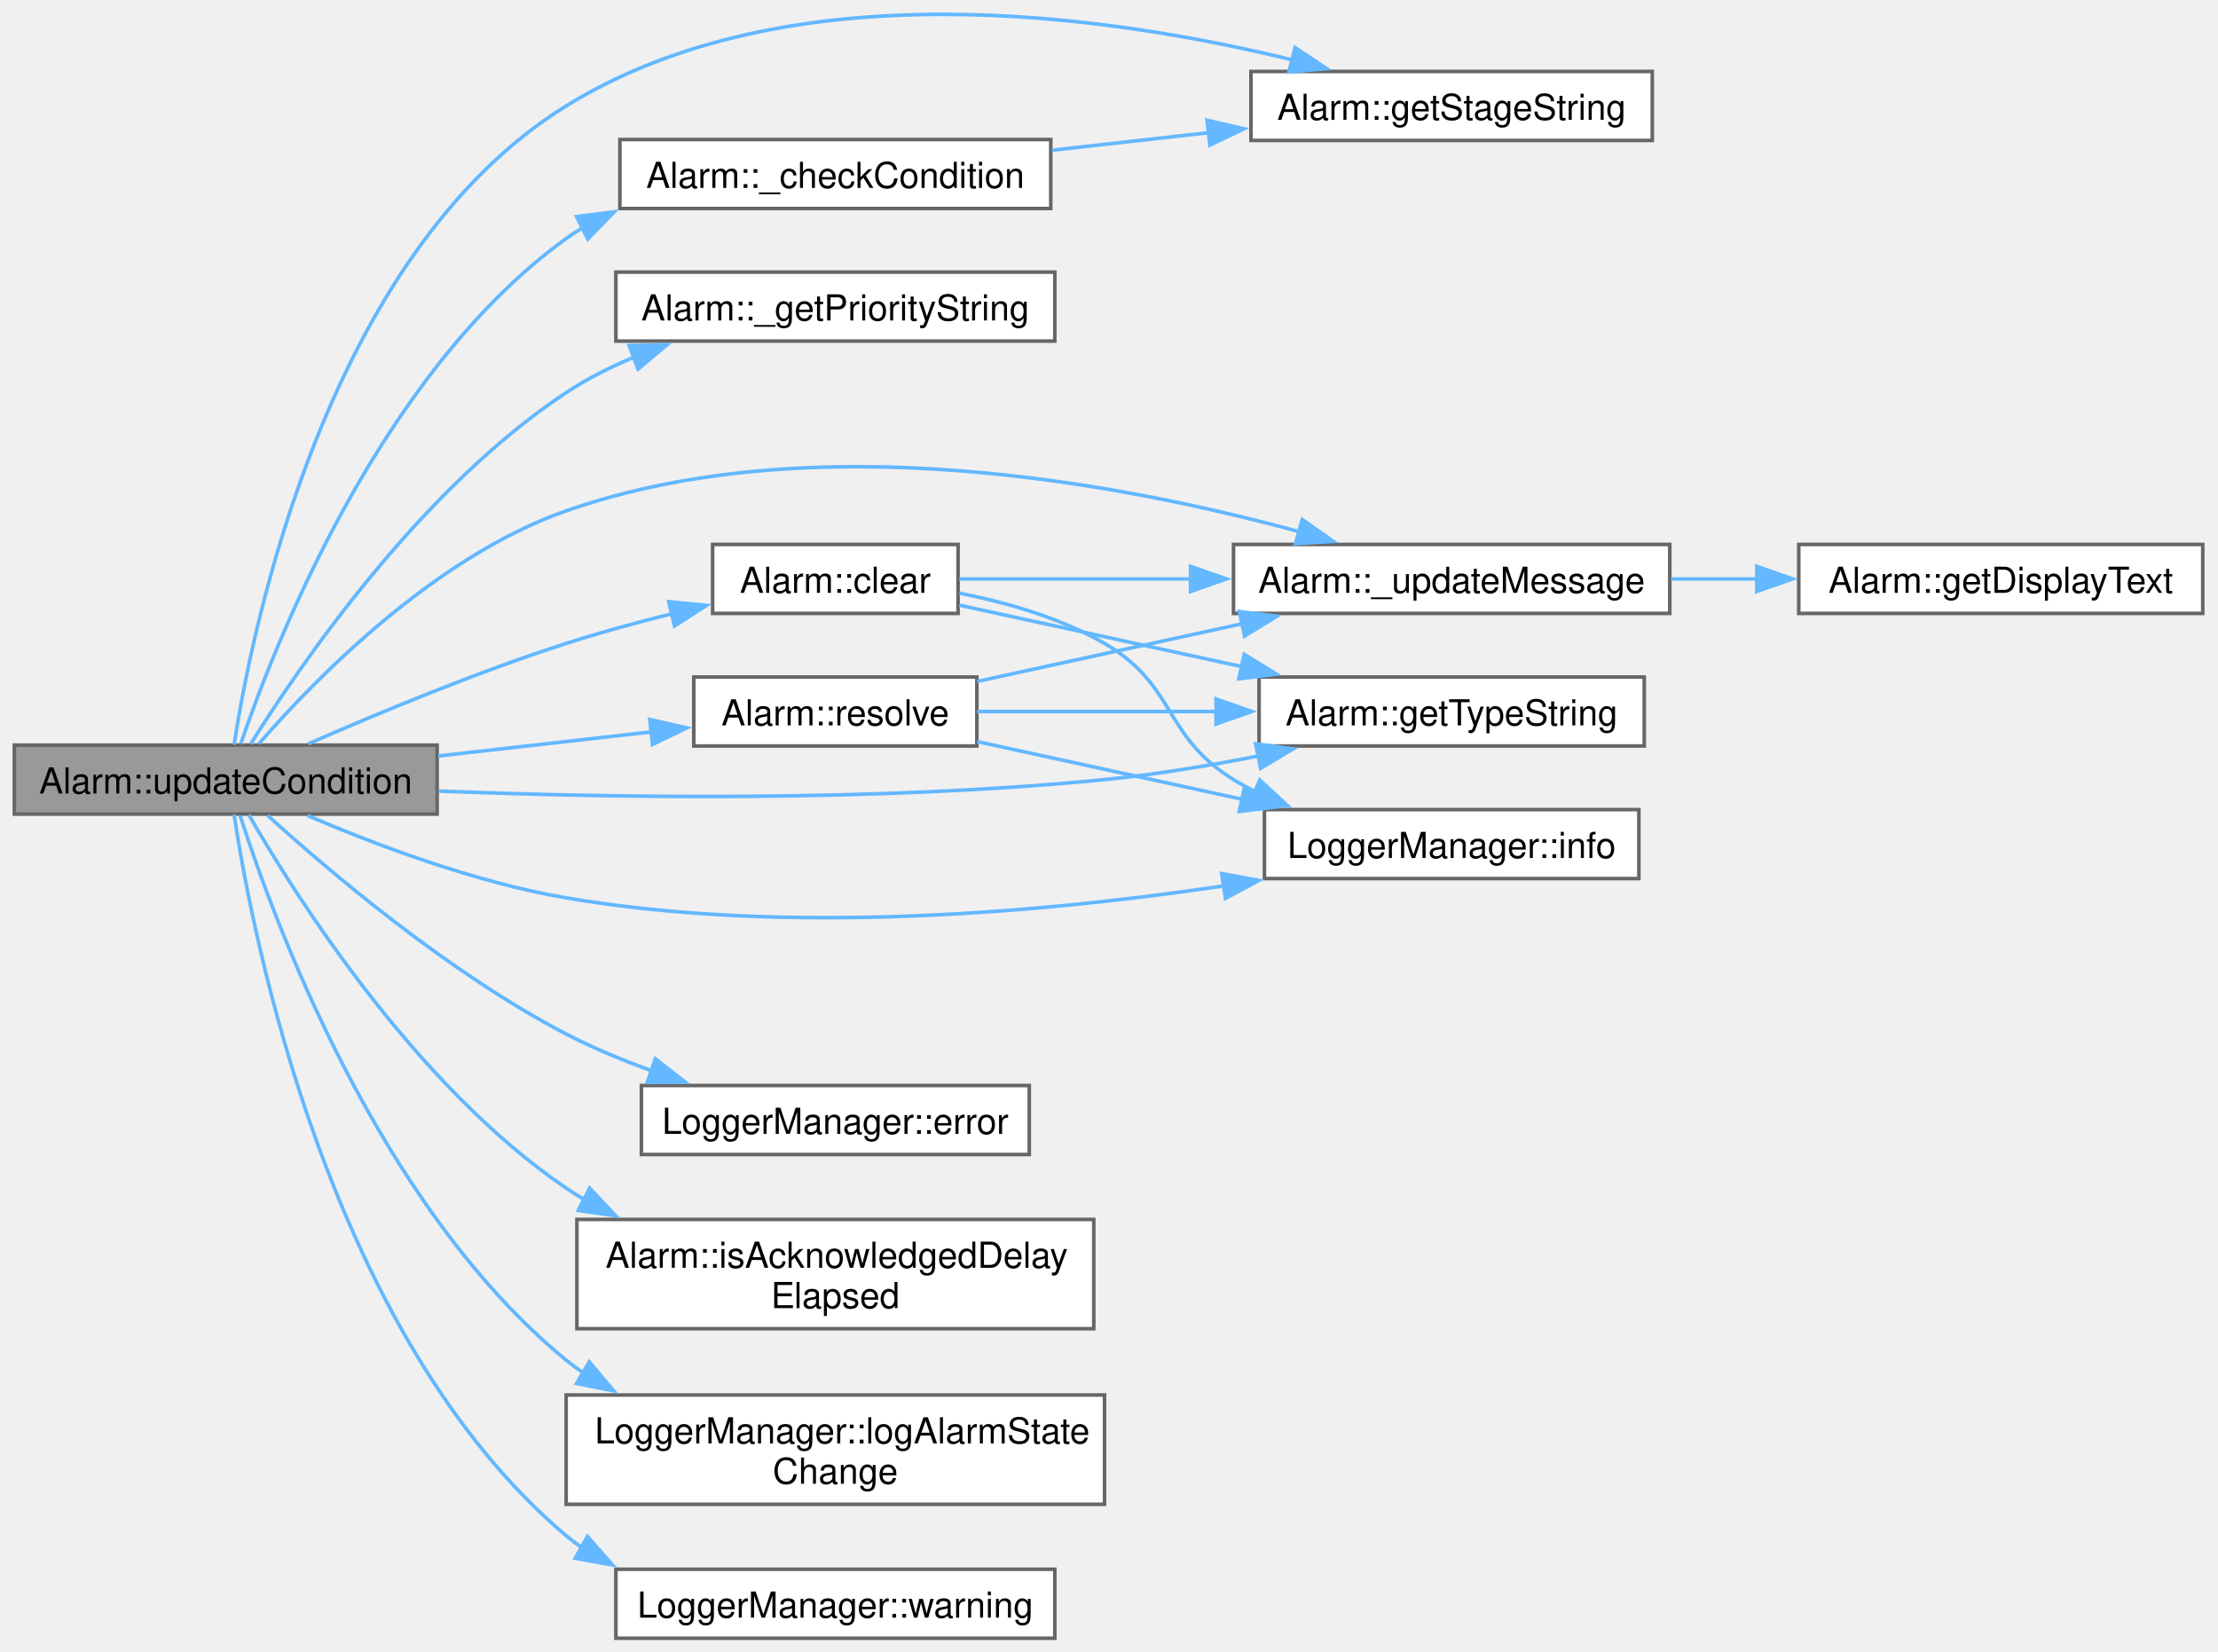
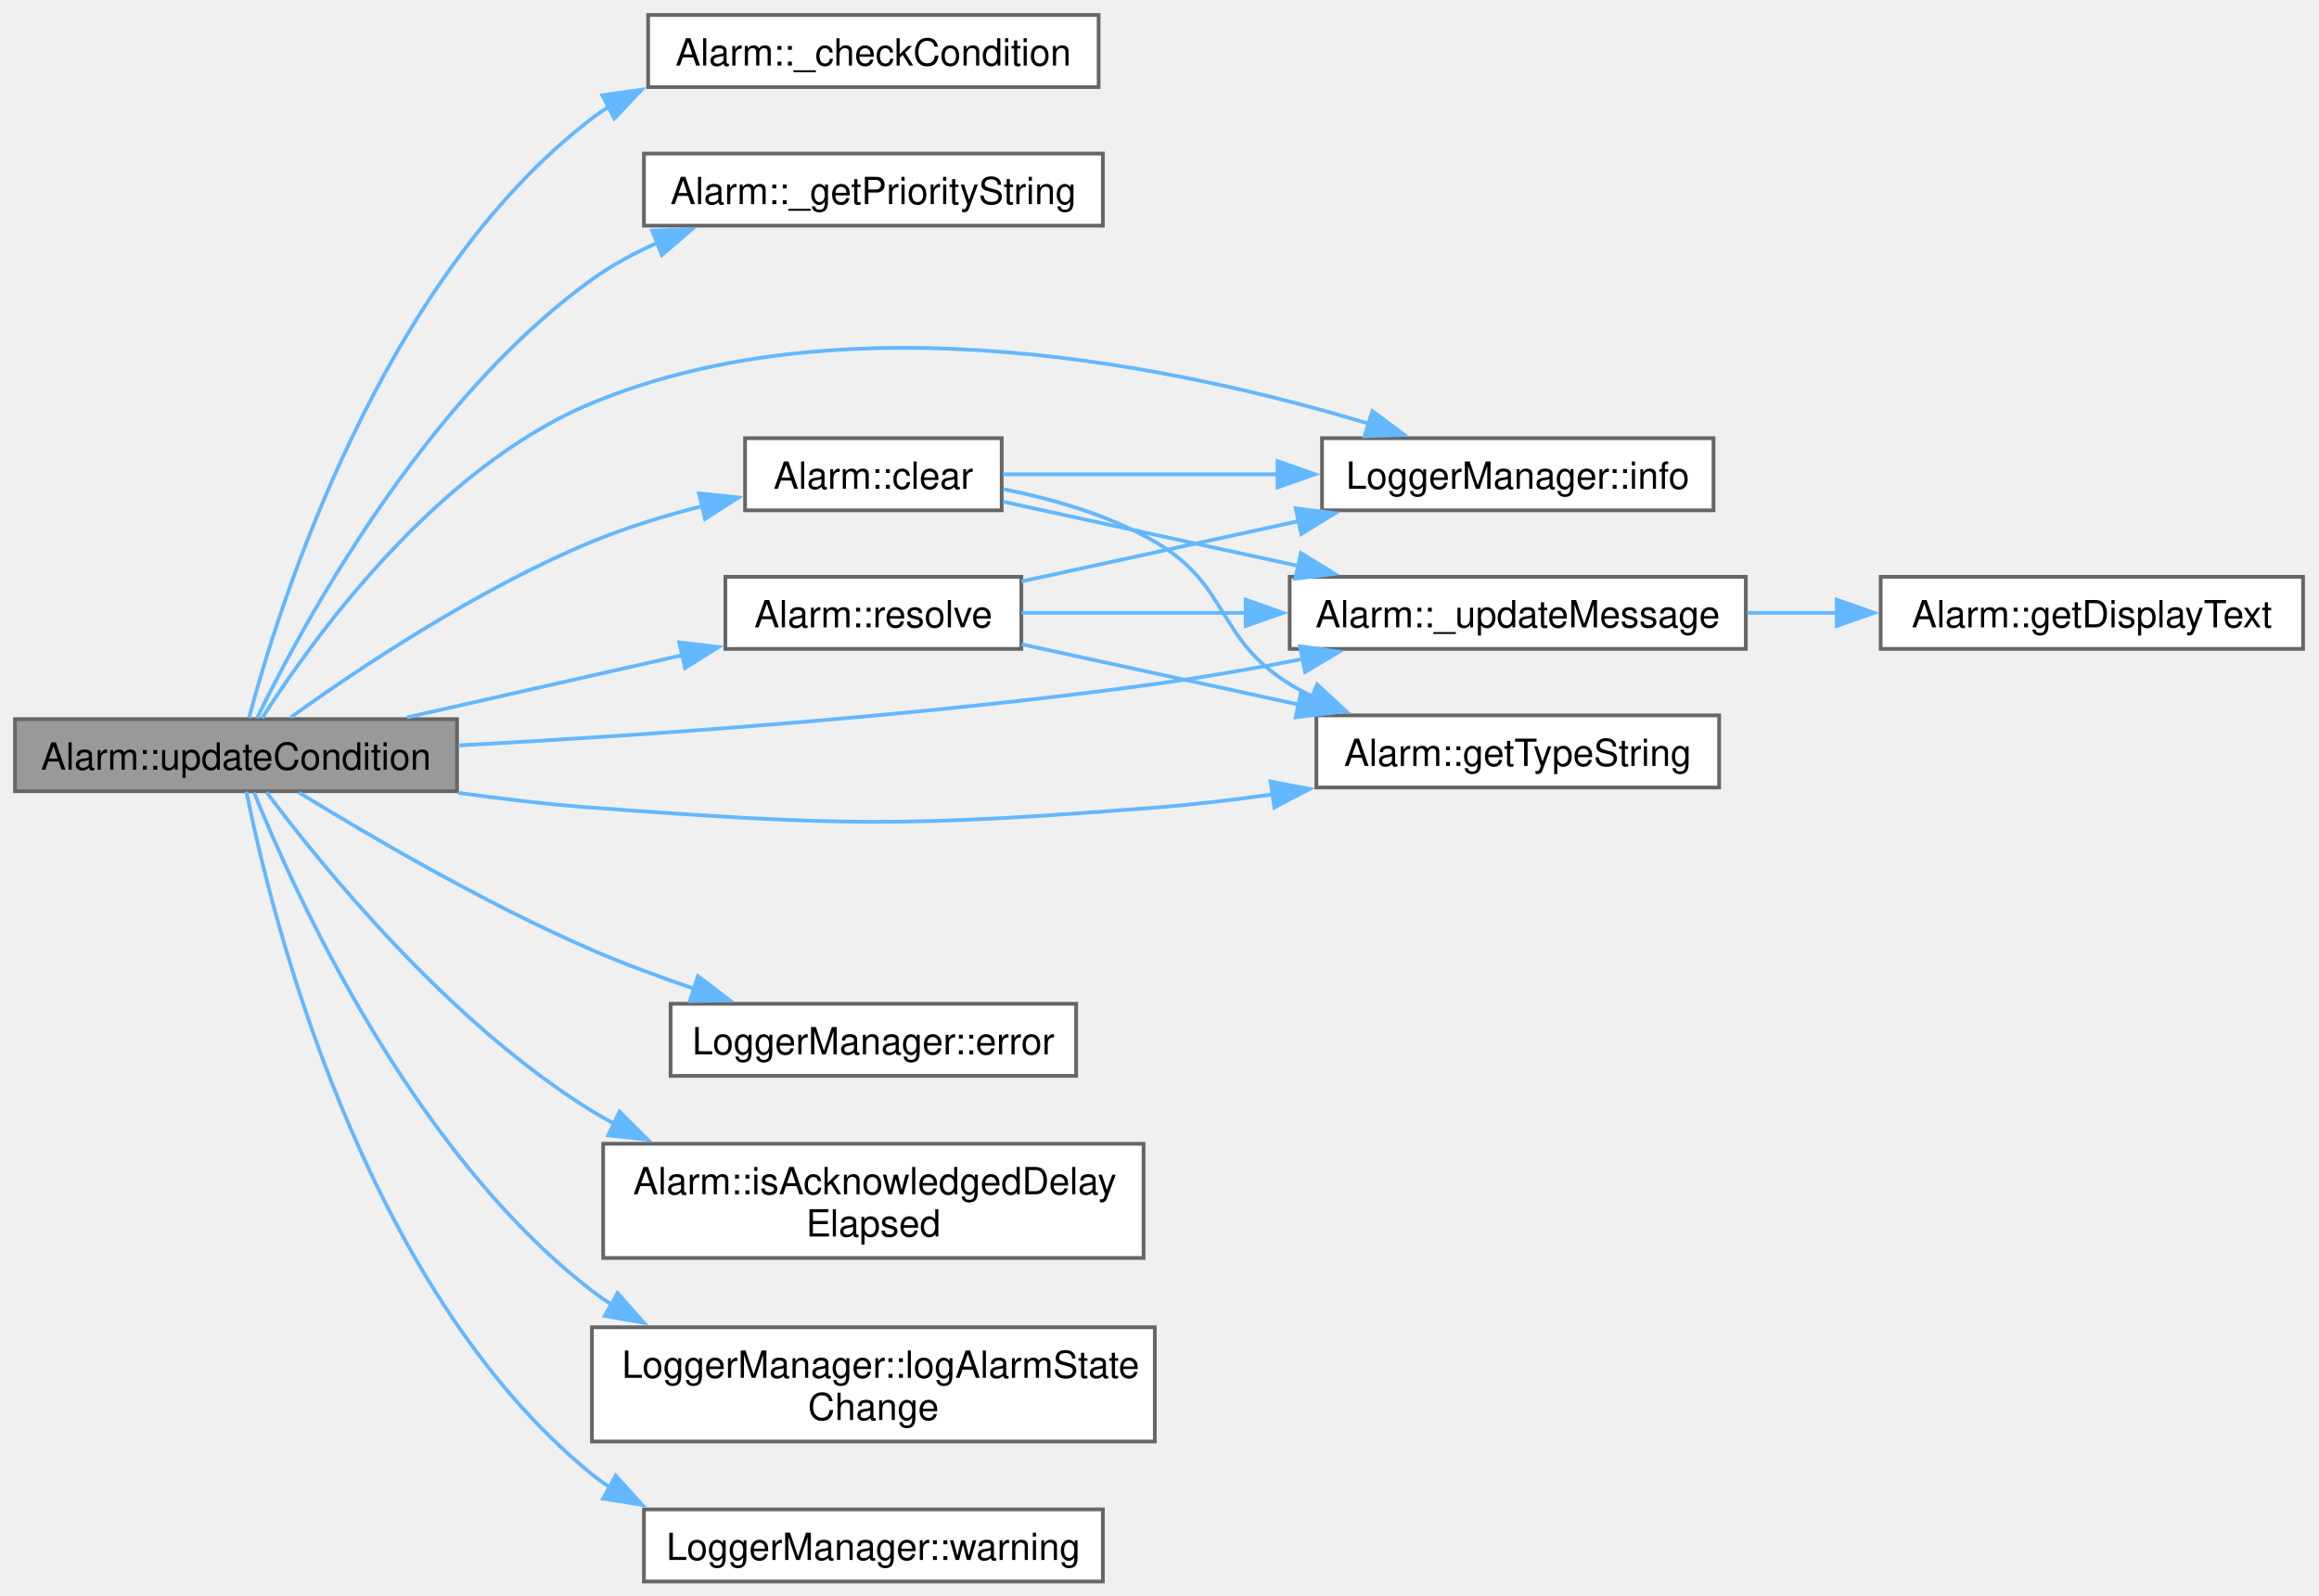
- <svg xmlns="http://www.w3.org/2000/svg" xmlns:xlink="http://www.w3.org/1999/xlink" width="619pt" height="461pt" viewBox="0.00 0.00 619.00 461.00">
-   <g id="graph0" class="graph" transform="scale(1 1) rotate(0) translate(4 457.19)">
+ <svg xmlns="http://www.w3.org/2000/svg" xmlns:xlink="http://www.w3.org/1999/xlink" width="619pt" height="426pt" viewBox="0.00 0.00 619.00 426.00">
+   <g id="graph0" class="graph" transform="scale(1 1) rotate(0) translate(4 422.25)">
    <g id="Node000001" class="node">
      <g id="a_Node000001">
        <a xlink:title="Update alarm condition based on current measurement.">
-           <polygon fill="#999999" stroke="#666666" points="118,-249.25 0,-249.25 0,-230 118,-230 118,-249.25" />
-           <text xml:space="preserve" text-anchor="middle" x="59" y="-235.75" font-family="Helvetica,sans-Serif" font-size="10.00">Alarm::updateCondition</text>
+           <polygon fill="#999999" stroke="#666666" points="118,-230.25 0,-230.25 0,-211 118,-211 118,-230.25" />
+           <text xml:space="preserve" text-anchor="middle" x="59" y="-216.75" font-family="Helvetica,sans-Serif" font-size="10.00">Alarm::updateCondition</text>
        </a>
      </g>
    </g>
    <g id="Node000002" class="node">
      <g id="a_Node000002">
        <a xlink:href="class_alarm.html#a28229f40ec51928641f04cd1e505bd6c" target="_top" xlink:title="Check if alarm condition is currently met.">
          <polygon fill="white" stroke="#666666" points="289.25,-418.25 169,-418.25 169,-399 289.25,-399 289.25,-418.25" />
          <text xml:space="preserve" text-anchor="middle" x="229.12" y="-404.75" font-family="Helvetica,sans-Serif" font-size="10.00">Alarm::_checkCondition</text>
        </a>
      </g>
    </g>
    <g id="edge1_Node000001_Node000002" class="edge">
      <g id="a_edge1_Node000001_Node000002">
        <a xlink:title=" ">
-           <path fill="none" stroke="#63b8ff" d="M63.19,-249.59C72.43,-276.83 101.95,-352.99 154,-390.62 155.55,-391.75 157.16,-392.8 158.82,-393.78" />
-           <polygon fill="#63b8ff" stroke="#63b8ff" points="156.91,-396.74 167.42,-398.08 160.04,-390.48 156.91,-396.74" />
+           <path fill="none" stroke="#63b8ff" d="M62.45,-230.53C70.26,-259.96 97.43,-347.45 154,-390.62 155.52,-391.79 157.1,-392.87 158.74,-393.89" />
+           <polygon fill="#63b8ff" stroke="#63b8ff" points="156.77,-396.81 167.26,-398.3 159.98,-390.59 156.77,-396.81" />
        </a>
      </g>
    </g>
    <g id="Node000003" class="node">
      <g id="a_Node000003">
-         <a xlink:href="class_alarm.html#a5f0ead4dbd06aa64bd316d99dc587302" target="_top" xlink:title="Get alarm stage as string.">
-           <polygon fill="white" stroke="#666666" points="457.12,-437.25 345.12,-437.25 345.12,-418 457.12,-418 457.12,-437.25" />
-           <text xml:space="preserve" text-anchor="middle" x="401.12" y="-423.75" font-family="Helvetica,sans-Serif" font-size="10.00">Alarm::getStageString</text>
-         </a>
-       </g>
-     </g>
-     <g id="edge11_Node000001_Node000003" class="edge">
-       <g id="a_edge11_Node000001_Node000003">
-         <a xlink:title=" ">
-           <path fill="none" stroke="#63b8ff" d="M61.33,-249.37C66.32,-281.81 87.26,-386.38 154,-427.62 215.97,-465.92 304.56,-453.21 356.83,-440.44" />
-           <polygon fill="#63b8ff" stroke="#63b8ff" points="357.44,-443.9 366.26,-438.03 355.7,-437.12 357.44,-443.9" />
-         </a>
-       </g>
-     </g>
-     <g id="Node000004" class="node">
-       <g id="a_Node000004">
        <a xlink:href="class_alarm.html#a052a73879f5cd039f6f7cb7ce02e6a9d" target="_top" xlink:title="Get priority as string (internal version)">
          <polygon fill="white" stroke="#666666" points="290.38,-381.25 167.88,-381.25 167.88,-362 290.38,-362 290.38,-381.25" />
          <text xml:space="preserve" text-anchor="middle" x="229.12" y="-367.75" font-family="Helvetica,sans-Serif" font-size="10.00">Alarm::_getPriorityString</text>
        </a>
      </g>
    </g>
+     <g id="edge2_Node000001_Node000003" class="edge">
+       <g id="a_edge2_Node000001_Node000003">
+         <a xlink:title=" ">
+           <path fill="none" stroke="#63b8ff" d="M64.61,-230.52C76.17,-254.31 108.79,-315.12 154,-347.62 159.35,-351.47 165.34,-354.72 171.54,-357.46" />
+           <polygon fill="#63b8ff" stroke="#63b8ff" points="170.1,-360.66 180.69,-361.06 172.67,-354.14 170.1,-360.66" />
+         </a>
+       </g>
+     </g>
+     <g id="Node000004" class="node">
+       <g id="a_Node000004">
+         <a xlink:href="class_alarm.html#a11b2da560dbc8653fa9dec671a78b980" target="_top" xlink:title="Update the alarm display message.">
+           <polygon fill="white" stroke="#666666" points="462,-268.25 340.25,-268.25 340.25,-249 462,-249 462,-268.25" />
+           <text xml:space="preserve" text-anchor="middle" x="401.12" y="-254.75" font-family="Helvetica,sans-Serif" font-size="10.00">Alarm::_updateMessage</text>
+         </a>
+       </g>
+     </g>
    <g id="edge3_Node000001_Node000004" class="edge">
      <g id="a_edge3_Node000001_Node000004">
        <a xlink:title=" ">
-           <path fill="none" stroke="#63b8ff" d="M65.97,-249.57C79.16,-270.73 112.94,-320.49 154,-347.62 159.85,-351.49 166.37,-354.78 173.05,-357.55" />
-           <polygon fill="#63b8ff" stroke="#63b8ff" points="171.6,-360.75 182.19,-360.99 174.06,-354.19 171.6,-360.75" />
-         </a>
-       </g>
-     </g>
-     <g id="Node000005" class="node">
-       <g id="a_Node000005">
-         <a xlink:href="class_alarm.html#a11b2da560dbc8653fa9dec671a78b980" target="_top" xlink:title="Update the alarm display message.">
-           <polygon fill="white" stroke="#666666" points="462,-305.25 340.25,-305.25 340.25,-286 462,-286 462,-305.25" />
-           <text xml:space="preserve" text-anchor="middle" x="401.12" y="-291.75" font-family="Helvetica,sans-Serif" font-size="10.00">Alarm::_updateMessage</text>
-         </a>
-       </g>
-     </g>
-     <g id="edge4_Node000001_Node000005" class="edge">
-       <g id="a_edge4_Node000001_Node000005">
-         <a xlink:title=" ">
-           <path fill="none" stroke="#63b8ff" d="M68.29,-249.67C83.27,-266.92 116.76,-301.59 154,-314.62 222.67,-338.66 308.51,-322.46 358.54,-308.82" />
-           <polygon fill="#63b8ff" stroke="#63b8ff" points="359.43,-312.21 368.1,-306.11 357.52,-305.47 359.43,-312.21" />
-         </a>
-       </g>
-     </g>
-     <g id="Node000007" class="node">
-       <g id="a_Node000007">
+           <path fill="none" stroke="#63b8ff" d="M118.44,-223.23C168.05,-225.91 241.05,-230.93 304.25,-239.62 317.12,-241.39 330.87,-243.81 343.82,-246.32" />
+           <polygon fill="#63b8ff" stroke="#63b8ff" points="342.98,-249.72 353.47,-248.24 344.35,-242.85 342.98,-249.72" />
+         </a>
+       </g>
+     </g>
+     <g id="Node000006" class="node">
+       <g id="a_Node000006">
        <a xlink:href="class_alarm.html#adc66e3d22e173b00c59b040369030a17" target="_top" xlink:title="Clear the alarm condition.">
          <polygon fill="white" stroke="#666666" points="263.38,-305.25 194.88,-305.25 194.88,-286 263.38,-286 263.38,-305.25" />
          <text xml:space="preserve" text-anchor="middle" x="229.12" y="-291.75" font-family="Helvetica,sans-Serif" font-size="10.00">Alarm::clear</text>
        </a>
      </g>
    </g>
-     <g id="edge6_Node000001_Node000007" class="edge">
-       <g id="a_edge6_Node000001_Node000007">
-         <a xlink:title=" ">
-           <path fill="none" stroke="#63b8ff" d="M82.07,-249.62C100.91,-257.88 128.86,-269.54 154,-277.62 163.42,-280.66 173.66,-283.45 183.44,-285.89" />
-           <polygon fill="#63b8ff" stroke="#63b8ff" points="182.61,-289.29 193.16,-288.23 184.25,-282.49 182.61,-289.29" />
+     <g id="edge5_Node000001_Node000006" class="edge">
+       <g id="a_edge5_Node000001_Node000006">
+         <a xlink:title=" ">
+           <path fill="none" stroke="#63b8ff" d="M73.61,-230.74C91.28,-243.42 123.48,-265.02 154,-277.62 163.34,-281.48 173.69,-284.64 183.63,-287.17" />
+           <polygon fill="#63b8ff" stroke="#63b8ff" points="182.58,-290.52 193.12,-289.42 184.2,-283.71 182.58,-290.52" />
+         </a>
+       </g>
+     </g>
+     <g id="Node000007" class="node">
+       <g id="a_Node000007">
+         <a xlink:href="class_alarm.html#abd578ec75a5ac9bce00b7ce7207c5d8c" target="_top" xlink:title="Get alarm type as string.">
+           <polygon fill="white" stroke="#666666" points="454.88,-231.25 347.38,-231.25 347.38,-212 454.88,-212 454.88,-231.25" />
+           <text xml:space="preserve" text-anchor="middle" x="401.12" y="-217.75" font-family="Helvetica,sans-Serif" font-size="10.00">Alarm::getTypeString</text>
+         </a>
+       </g>
+     </g>
+     <g id="edge10_Node000001_Node000007" class="edge">
+       <g id="a_edge10_Node000001_Node000007">
+         <a xlink:title=" ">
+           <path fill="none" stroke="#63b8ff" d="M118.27,-210.58C130.06,-208.93 142.4,-207.48 154,-206.62 220.6,-201.69 237.67,-201.45 304.25,-206.62 314.49,-207.42 325.29,-208.69 335.8,-210.16" />
+           <polygon fill="#63b8ff" stroke="#63b8ff" points="335.15,-213.6 345.55,-211.6 336.17,-206.67 335.15,-213.6" />
        </a>
      </g>
    </g>
    <g id="Node000008" class="node">
      <g id="a_Node000008">
-         <a xlink:href="class_alarm.html#abd578ec75a5ac9bce00b7ce7207c5d8c" target="_top" xlink:title="Get alarm type as string.">
-           <polygon fill="white" stroke="#666666" points="454.88,-268.25 347.38,-268.25 347.38,-249 454.88,-249 454.88,-268.25" />
-           <text xml:space="preserve" text-anchor="middle" x="401.12" y="-254.75" font-family="Helvetica,sans-Serif" font-size="10.00">Alarm::getTypeString</text>
-         </a>
-       </g>
-     </g>
-     <g id="edge12_Node000001_Node000008" class="edge">
-       <g id="a_edge12_Node000001_Node000008">
-         <a xlink:title=" ">
-           <path fill="none" stroke="#63b8ff" d="M118.39,-236.43C167.97,-234.48 240.95,-233.41 304.25,-239.62 318.37,-241.01 333.5,-243.52 347.47,-246.27" />
-           <polygon fill="#63b8ff" stroke="#63b8ff" points="346.41,-249.62 356.9,-248.2 347.81,-242.77 346.41,-249.62" />
+         <a xlink:href="class_logger_manager.html#a5c1373ccc47f4112b596fe6f84fbbc21" target="_top" xlink:title="Log informational message (static convenience method)">
+           <polygon fill="white" stroke="#666666" points="453.38,-305.25 348.88,-305.25 348.88,-286 453.38,-286 453.38,-305.25" />
+           <text xml:space="preserve" text-anchor="middle" x="401.12" y="-291.75" font-family="Helvetica,sans-Serif" font-size="10.00">LoggerManager::info</text>
+         </a>
+       </g>
+     </g>
+     <g id="edge11_Node000001_Node000008" class="edge">
+       <g id="a_edge11_Node000001_Node000008">
+         <a xlink:title=" ">
+           <path fill="none" stroke="#63b8ff" d="M65.98,-230.53C78.97,-250.94 111.99,-297.23 154,-314.62 222.69,-343.08 311.31,-324.24 361.31,-309.14" />
+           <polygon fill="#63b8ff" stroke="#63b8ff" points="362.32,-312.49 370.82,-306.16 360.23,-305.81 362.32,-312.49" />
        </a>
      </g>
    </g>
    <g id="Node000009" class="node">
      <g id="a_Node000009">
-         <a xlink:href="class_logger_manager.html#a5c1373ccc47f4112b596fe6f84fbbc21" target="_top" xlink:title="Log informational message (static convenience method)">
-           <polygon fill="white" stroke="#666666" points="453.38,-231.25 348.88,-231.25 348.88,-212 453.38,-212 453.38,-231.25" />
-           <text xml:space="preserve" text-anchor="middle" x="401.12" y="-217.75" font-family="Helvetica,sans-Serif" font-size="10.00">LoggerManager::info</text>
-         </a>
-       </g>
-     </g>
-     <g id="edge13_Node000001_Node000009" class="edge">
-       <g id="a_edge13_Node000001_Node000009">
-         <a xlink:title=" ">
-           <path fill="none" stroke="#63b8ff" d="M81.85,-229.58C100.55,-221.56 128.42,-210.98 154,-206.62 215.86,-196.08 287.57,-202.53 337.57,-209.97" />
-           <polygon fill="#63b8ff" stroke="#63b8ff" points="336.93,-213.41 347.35,-211.49 338.01,-206.49 336.93,-213.41" />
-         </a>
-       </g>
-     </g>
-     <g id="Node000010" class="node">
-       <g id="a_Node000010">
        <a xlink:href="class_logger_manager.html#aef24f00186213fa78be3b104a50d58e6" target="_top" xlink:title="Log error message (static convenience method)">
          <polygon fill="white" stroke="#666666" points="283.25,-154.25 175,-154.25 175,-135 283.25,-135 283.25,-154.25" />
          <text xml:space="preserve" text-anchor="middle" x="229.12" y="-140.75" font-family="Helvetica,sans-Serif" font-size="10.00">LoggerManager::error</text>
        </a>
      </g>
    </g>
-     <g id="edge10_Node000001_Node000010" class="edge">
-       <g id="a_edge10_Node000001_Node000010">
-         <a xlink:title=" ">
-           <path fill="none" stroke="#63b8ff" d="M70.75,-229.57C87.4,-214.45 120.98,-185.81 154,-168.62 161.51,-164.72 169.77,-161.28 177.98,-158.33" />
-           <polygon fill="#63b8ff" stroke="#63b8ff" points="178.88,-161.72 187.23,-155.2 176.64,-155.09 178.88,-161.72" />
-         </a>
-       </g>
-     </g>
-     <g id="Node000011" class="node">
-       <g id="a_Node000011">
+     <g id="edge9_Node000001_Node000009" class="edge">
+       <g id="a_edge9_Node000001_Node000009">
+         <a xlink:title=" ">
+           <path fill="none" stroke="#63b8ff" d="M75.82,-210.63C94.13,-199.37 125.43,-181.02 154,-168.62 162.65,-164.88 172.08,-161.39 181.22,-158.3" />
+           <polygon fill="#63b8ff" stroke="#63b8ff" points="182.3,-161.63 190.73,-155.21 180.14,-154.97 182.3,-161.63" />
+         </a>
+       </g>
+     </g>
+     <g id="Node000010" class="node">
+       <g id="a_Node000010">
        <a xlink:href="class_alarm.html#a6404e8478e8c2d726e9399ea1f2268b2" target="_top" xlink:title="Check if acknowledged delay has elapsed.">
          <polygon fill="white" stroke="#666666" points="301.25,-116.88 157,-116.88 157,-86.38 301.25,-86.38 301.25,-116.88" />
          <text xml:space="preserve" text-anchor="start" x="165" y="-103.38" font-family="Helvetica,sans-Serif" font-size="10.00">Alarm::isAcknowledgedDelay</text>
          <text xml:space="preserve" text-anchor="middle" x="229.12" y="-92.12" font-family="Helvetica,sans-Serif" font-size="10.00">Elapsed</text>
        </a>
      </g>
    </g>
-     <g id="edge14_Node000001_Node000011" class="edge">
-       <g id="a_edge14_Node000001_Node000011">
-         <a xlink:title=" ">
-           <path fill="none" stroke="#63b8ff" d="M65.44,-229.79C78.07,-207.83 111.58,-154.47 154,-125.62 155.61,-124.53 157.28,-123.48 158.99,-122.47" />
-           <polygon fill="#63b8ff" stroke="#63b8ff" points="160.56,-125.6 167.84,-117.9 157.35,-119.38 160.56,-125.6" />
-         </a>
-       </g>
-     </g>
-     <g id="Node000012" class="node">
-       <g id="a_Node000012">
+     <g id="edge12_Node000001_Node000010" class="edge">
+       <g id="a_edge12_Node000001_Node000010">
+         <a xlink:title=" ">
+           <path fill="none" stroke="#63b8ff" d="M67.13,-210.76C81.45,-191.61 115.67,-149.23 154,-125.62 155.9,-124.45 157.86,-123.34 159.87,-122.27" />
+           <polygon fill="#63b8ff" stroke="#63b8ff" points="161.36,-125.44 168.88,-117.97 158.34,-119.12 161.36,-125.44" />
+         </a>
+       </g>
+     </g>
+     <g id="Node000011" class="node">
+       <g id="a_Node000011">
        <a xlink:href="class_logger_manager.html#aa74d58708cf5cdf8ddafad648edadcf7" target="_top" xlink:title=" ">
          <polygon fill="white" stroke="#666666" points="304.25,-67.88 154,-67.88 154,-37.38 304.25,-37.38 304.25,-67.88" />
          <text xml:space="preserve" text-anchor="start" x="162" y="-54.38" font-family="Helvetica,sans-Serif" font-size="10.00">LoggerManager::logAlarmState</text>
          <text xml:space="preserve" text-anchor="middle" x="229.12" y="-43.12" font-family="Helvetica,sans-Serif" font-size="10.00">Change</text>
        </a>
      </g>
    </g>
-     <g id="edge15_Node000001_Node000012" class="edge">
-       <g id="a_edge15_Node000001_Node000012">
-         <a xlink:title=" ">
-           <path fill="none" stroke="#63b8ff" d="M63.02,-229.6C72.02,-201.39 101.38,-120.63 154,-77.62 155.52,-76.38 157.1,-75.2 158.74,-74.08" />
-           <polygon fill="#63b8ff" stroke="#63b8ff" points="160.46,-77.13 167.29,-69.03 156.9,-71.1 160.46,-77.13" />
-         </a>
-       </g>
-     </g>
-     <g id="Node000013" class="node">
-       <g id="a_Node000013">
+     <g id="edge13_Node000001_Node000011" class="edge">
+       <g id="a_edge13_Node000001_Node000011">
+         <a xlink:title=" ">
+           <path fill="none" stroke="#63b8ff" d="M63.81,-210.67C74.21,-184.83 105.55,-115.02 154,-77.62 155.73,-76.29 157.54,-75.02 159.41,-73.82" />
+           <polygon fill="#63b8ff" stroke="#63b8ff" points="160.85,-77.02 167.85,-69.08 157.42,-70.92 160.85,-77.02" />
+         </a>
+       </g>
+     </g>
+     <g id="Node000012" class="node">
+       <g id="a_Node000012">
        <a xlink:href="class_alarm.html#a73e7673d61f82aa21441c75f2cee2c6f" target="_top" xlink:title="Resolve the alarm completely.">
          <polygon fill="white" stroke="#666666" points="268.62,-268.25 189.62,-268.25 189.62,-249 268.62,-249 268.62,-268.25" />
          <text xml:space="preserve" text-anchor="middle" x="229.12" y="-254.75" font-family="Helvetica,sans-Serif" font-size="10.00">Alarm::resolve</text>
        </a>
      </g>
    </g>
-     <g id="edge16_Node000001_Node000013" class="edge">
-       <g id="a_edge16_Node000001_Node000013">
-         <a xlink:title=" ">
-           <path fill="none" stroke="#63b8ff" d="M118.33,-246.22C137.73,-248.41 159.15,-250.83 177.89,-252.95" />
-           <polygon fill="#63b8ff" stroke="#63b8ff" points="177.33,-256.41 187.66,-254.05 178.11,-249.45 177.33,-256.41" />
-         </a>
-       </g>
-     </g>
-     <g id="Node000014" class="node">
-       <g id="a_Node000014">
+     <g id="edge14_Node000001_Node000012" class="edge">
+       <g id="a_edge14_Node000001_Node000012">
+         <a xlink:title=" ">
+           <path fill="none" stroke="#63b8ff" d="M104.61,-230.71C127.27,-235.83 154.87,-242.07 178.23,-247.35" />
+           <polygon fill="#63b8ff" stroke="#63b8ff" points="177.31,-250.73 187.84,-249.52 178.86,-243.9 177.31,-250.73" />
+         </a>
+       </g>
+     </g>
+     <g id="Node000013" class="node">
+       <g id="a_Node000013">
        <a xlink:href="class_logger_manager.html#a0d52b0ff7bff22817e987ad753102854" target="_top" xlink:title="Log warning message (static convenience method)">
          <polygon fill="white" stroke="#666666" points="290.38,-19.25 167.88,-19.25 167.88,0 290.38,0 290.38,-19.25" />
          <text xml:space="preserve" text-anchor="middle" x="229.12" y="-5.75" font-family="Helvetica,sans-Serif" font-size="10.00">LoggerManager::warning</text>
        </a>
      </g>
    </g>
-     <g id="edge20_Node000001_Node000014" class="edge">
-       <g id="a_edge20_Node000001_Node000014">
-         <a xlink:title=" ">
-           <path fill="none" stroke="#63b8ff" d="M61.32,-229.87C66.4,-196.3 87.82,-84.51 154,-28.62 155.47,-27.39 157,-26.23 158.59,-25.14" />
-           <polygon fill="#63b8ff" stroke="#63b8ff" points="159.94,-28.4 166.95,-20.45 156.52,-22.3 159.94,-28.4" />
-         </a>
-       </g>
-     </g>
-     <g id="edge2_Node000002_Node000003" class="edge">
-       <g id="a_edge2_Node000002_Node000003">
-         <a xlink:title=" ">
-           <path fill="none" stroke="#63b8ff" d="M289.58,-415.27C303.71,-416.85 318.88,-418.54 333.31,-420.16" />
-           <polygon fill="#63b8ff" stroke="#63b8ff" points="332.86,-423.63 343.19,-421.26 333.64,-416.67 332.86,-423.63" />
-         </a>
-       </g>
-     </g>
-     <g id="Node000006" class="node">
-       <g id="a_Node000006">
+     <g id="edge18_Node000001_Node000013" class="edge">
+       <g id="a_edge18_Node000001_Node000013">
+         <a xlink:title=" ">
+           <path fill="none" stroke="#63b8ff" d="M61.79,-210.87C68.1,-179.25 92.4,-78.76 154,-28.62 155.52,-27.39 157.12,-26.23 158.77,-25.14" />
+           <polygon fill="#63b8ff" stroke="#63b8ff" points="160.33,-28.28 167.44,-20.43 156.98,-22.13 160.33,-28.28" />
+         </a>
+       </g>
+     </g>
+     <g id="Node000005" class="node">
+       <g id="a_Node000005">
        <a xlink:href="class_alarm.html#a480e1d6d474da0cd4e5dd557e41cb87e" target="_top" xlink:title="Get formatted display text for UI.">
-           <polygon fill="white" stroke="#666666" points="610.75,-305.25 498,-305.25 498,-286 610.75,-286 610.75,-305.25" />
-           <text xml:space="preserve" text-anchor="middle" x="554.38" y="-291.75" font-family="Helvetica,sans-Serif" font-size="10.00">Alarm::getDisplayText</text>
-         </a>
-       </g>
-     </g>
-     <g id="edge5_Node000005_Node000006" class="edge">
-       <g id="a_edge5_Node000005_Node000006">
-         <a xlink:title=" ">
-           <path fill="none" stroke="#63b8ff" d="M462.34,-295.62C470.29,-295.62 478.48,-295.62 486.53,-295.62" />
-           <polygon fill="#63b8ff" stroke="#63b8ff" points="486.27,-299.13 496.27,-295.63 486.27,-292.13 486.27,-299.13" />
-         </a>
-       </g>
-     </g>
-     <g id="edge7_Node000007_Node000005" class="edge">
-       <g id="a_edge7_Node000007_Node000005">
-         <a xlink:title=" ">
-           <path fill="none" stroke="#63b8ff" d="M263.71,-295.62C282.25,-295.62 306.02,-295.62 328.51,-295.62" />
-           <polygon fill="#63b8ff" stroke="#63b8ff" points="328.26,-299.13 338.26,-295.63 328.26,-292.13 328.26,-299.13" />
-         </a>
-       </g>
-     </g>
-     <g id="edge8_Node000007_Node000008" class="edge">
-       <g id="a_edge8_Node000007_Node000008">
+           <polygon fill="white" stroke="#666666" points="610.75,-268.25 498,-268.25 498,-249 610.75,-249 610.75,-268.25" />
+           <text xml:space="preserve" text-anchor="middle" x="554.38" y="-254.75" font-family="Helvetica,sans-Serif" font-size="10.00">Alarm::getDisplayText</text>
+         </a>
+       </g>
+     </g>
+     <g id="edge4_Node000004_Node000005" class="edge">
+       <g id="a_edge4_Node000004_Node000005">
+         <a xlink:title=" ">
+           <path fill="none" stroke="#63b8ff" d="M462.34,-258.62C470.29,-258.62 478.48,-258.62 486.53,-258.62" />
+           <polygon fill="#63b8ff" stroke="#63b8ff" points="486.27,-262.13 496.27,-258.63 486.27,-255.13 486.27,-262.13" />
+         </a>
+       </g>
+     </g>
+     <g id="edge6_Node000006_Node000004" class="edge">
+       <g id="a_edge6_Node000006_Node000004">
        <a xlink:title=" ">
          <path fill="none" stroke="#63b8ff" d="M263.71,-288.31C286.23,-283.41 316.47,-276.83 342.75,-271.11" />
          <polygon fill="#63b8ff" stroke="#63b8ff" points="343.23,-274.59 352.26,-269.04 341.74,-267.75 343.23,-274.59" />
        </a>
      </g>
    </g>
-     <g id="edge9_Node000007_Node000009" class="edge">
-       <g id="a_edge9_Node000007_Node000009">
+     <g id="edge7_Node000006_Node000007" class="edge">
+       <g id="a_edge7_Node000006_Node000007">
        <a xlink:title=" ">
          <path fill="none" stroke="#63b8ff" d="M263.77,-291.65C277.03,-289.04 291.99,-284.73 304.25,-277.62 324.38,-265.96 320.44,-251.83 340.25,-239.62 342.24,-238.4 344.31,-237.26 346.44,-236.19" />
          <polygon fill="#63b8ff" stroke="#63b8ff" points="347.59,-239.5 355.37,-232.3 344.8,-233.08 347.59,-239.5" />
        </a>
      </g>
    </g>
-     <g id="edge17_Node000013_Node000005" class="edge">
-       <g id="a_edge17_Node000013_Node000005">
+     <g id="edge8_Node000006_Node000008" class="edge">
+       <g id="a_edge8_Node000006_Node000008">
+         <a xlink:title=" ">
+           <path fill="none" stroke="#63b8ff" d="M263.71,-295.62C284.69,-295.62 312.36,-295.62 337.29,-295.62" />
+           <polygon fill="#63b8ff" stroke="#63b8ff" points="337.01,-299.13 347.01,-295.63 337.01,-292.13 337.01,-299.13" />
+         </a>
+       </g>
+     </g>
+     <g id="edge15_Node000012_Node000004" class="edge">
+       <g id="a_edge15_Node000012_Node000004">
+         <a xlink:title=" ">
+           <path fill="none" stroke="#63b8ff" d="M268.7,-258.62C286.47,-258.62 308.15,-258.62 328.73,-258.62" />
+           <polygon fill="#63b8ff" stroke="#63b8ff" points="328.51,-262.13 338.51,-258.63 328.51,-255.13 328.51,-262.13" />
+         </a>
+       </g>
+     </g>
+     <g id="edge16_Node000012_Node000007" class="edge">
+       <g id="a_edge16_Node000012_Node000007">
+         <a xlink:title=" ">
+           <path fill="none" stroke="#63b8ff" d="M268.7,-250.23C290.62,-245.46 318.48,-239.4 342.9,-234.08" />
+           <polygon fill="#63b8ff" stroke="#63b8ff" points="343.34,-237.57 352.36,-232.02 341.85,-230.73 343.34,-237.57" />
+         </a>
+       </g>
+     </g>
+     <g id="edge17_Node000012_Node000008" class="edge">
+       <g id="a_edge17_Node000012_Node000008">
        <a xlink:title=" ">
          <path fill="none" stroke="#63b8ff" d="M268.7,-267.02C290.62,-271.79 318.48,-277.85 342.9,-283.17" />
          <polygon fill="#63b8ff" stroke="#63b8ff" points="341.85,-286.52 352.36,-285.23 343.34,-279.68 341.85,-286.52" />
        </a>
      </g>
    </g>
-     <g id="edge18_Node000013_Node000008" class="edge">
-       <g id="a_edge18_Node000013_Node000008">
-         <a xlink:title=" ">
-           <path fill="none" stroke="#63b8ff" d="M268.7,-258.62C288.48,-258.62 313.09,-258.62 335.66,-258.62" />
-           <polygon fill="#63b8ff" stroke="#63b8ff" points="335.37,-262.13 345.37,-258.63 335.37,-255.13 335.37,-262.13" />
-         </a>
-       </g>
-     </g>
-     <g id="edge19_Node000013_Node000009" class="edge">
-       <g id="a_edge19_Node000013_Node000009">
-         <a xlink:title=" ">
-           <path fill="none" stroke="#63b8ff" d="M268.7,-250.23C290.62,-245.46 318.48,-239.4 342.9,-234.08" />
-           <polygon fill="#63b8ff" stroke="#63b8ff" points="343.34,-237.57 352.36,-232.02 341.85,-230.73 343.34,-237.57" />
-         </a>
-       </g>
-     </g>
  </g>
</svg>
